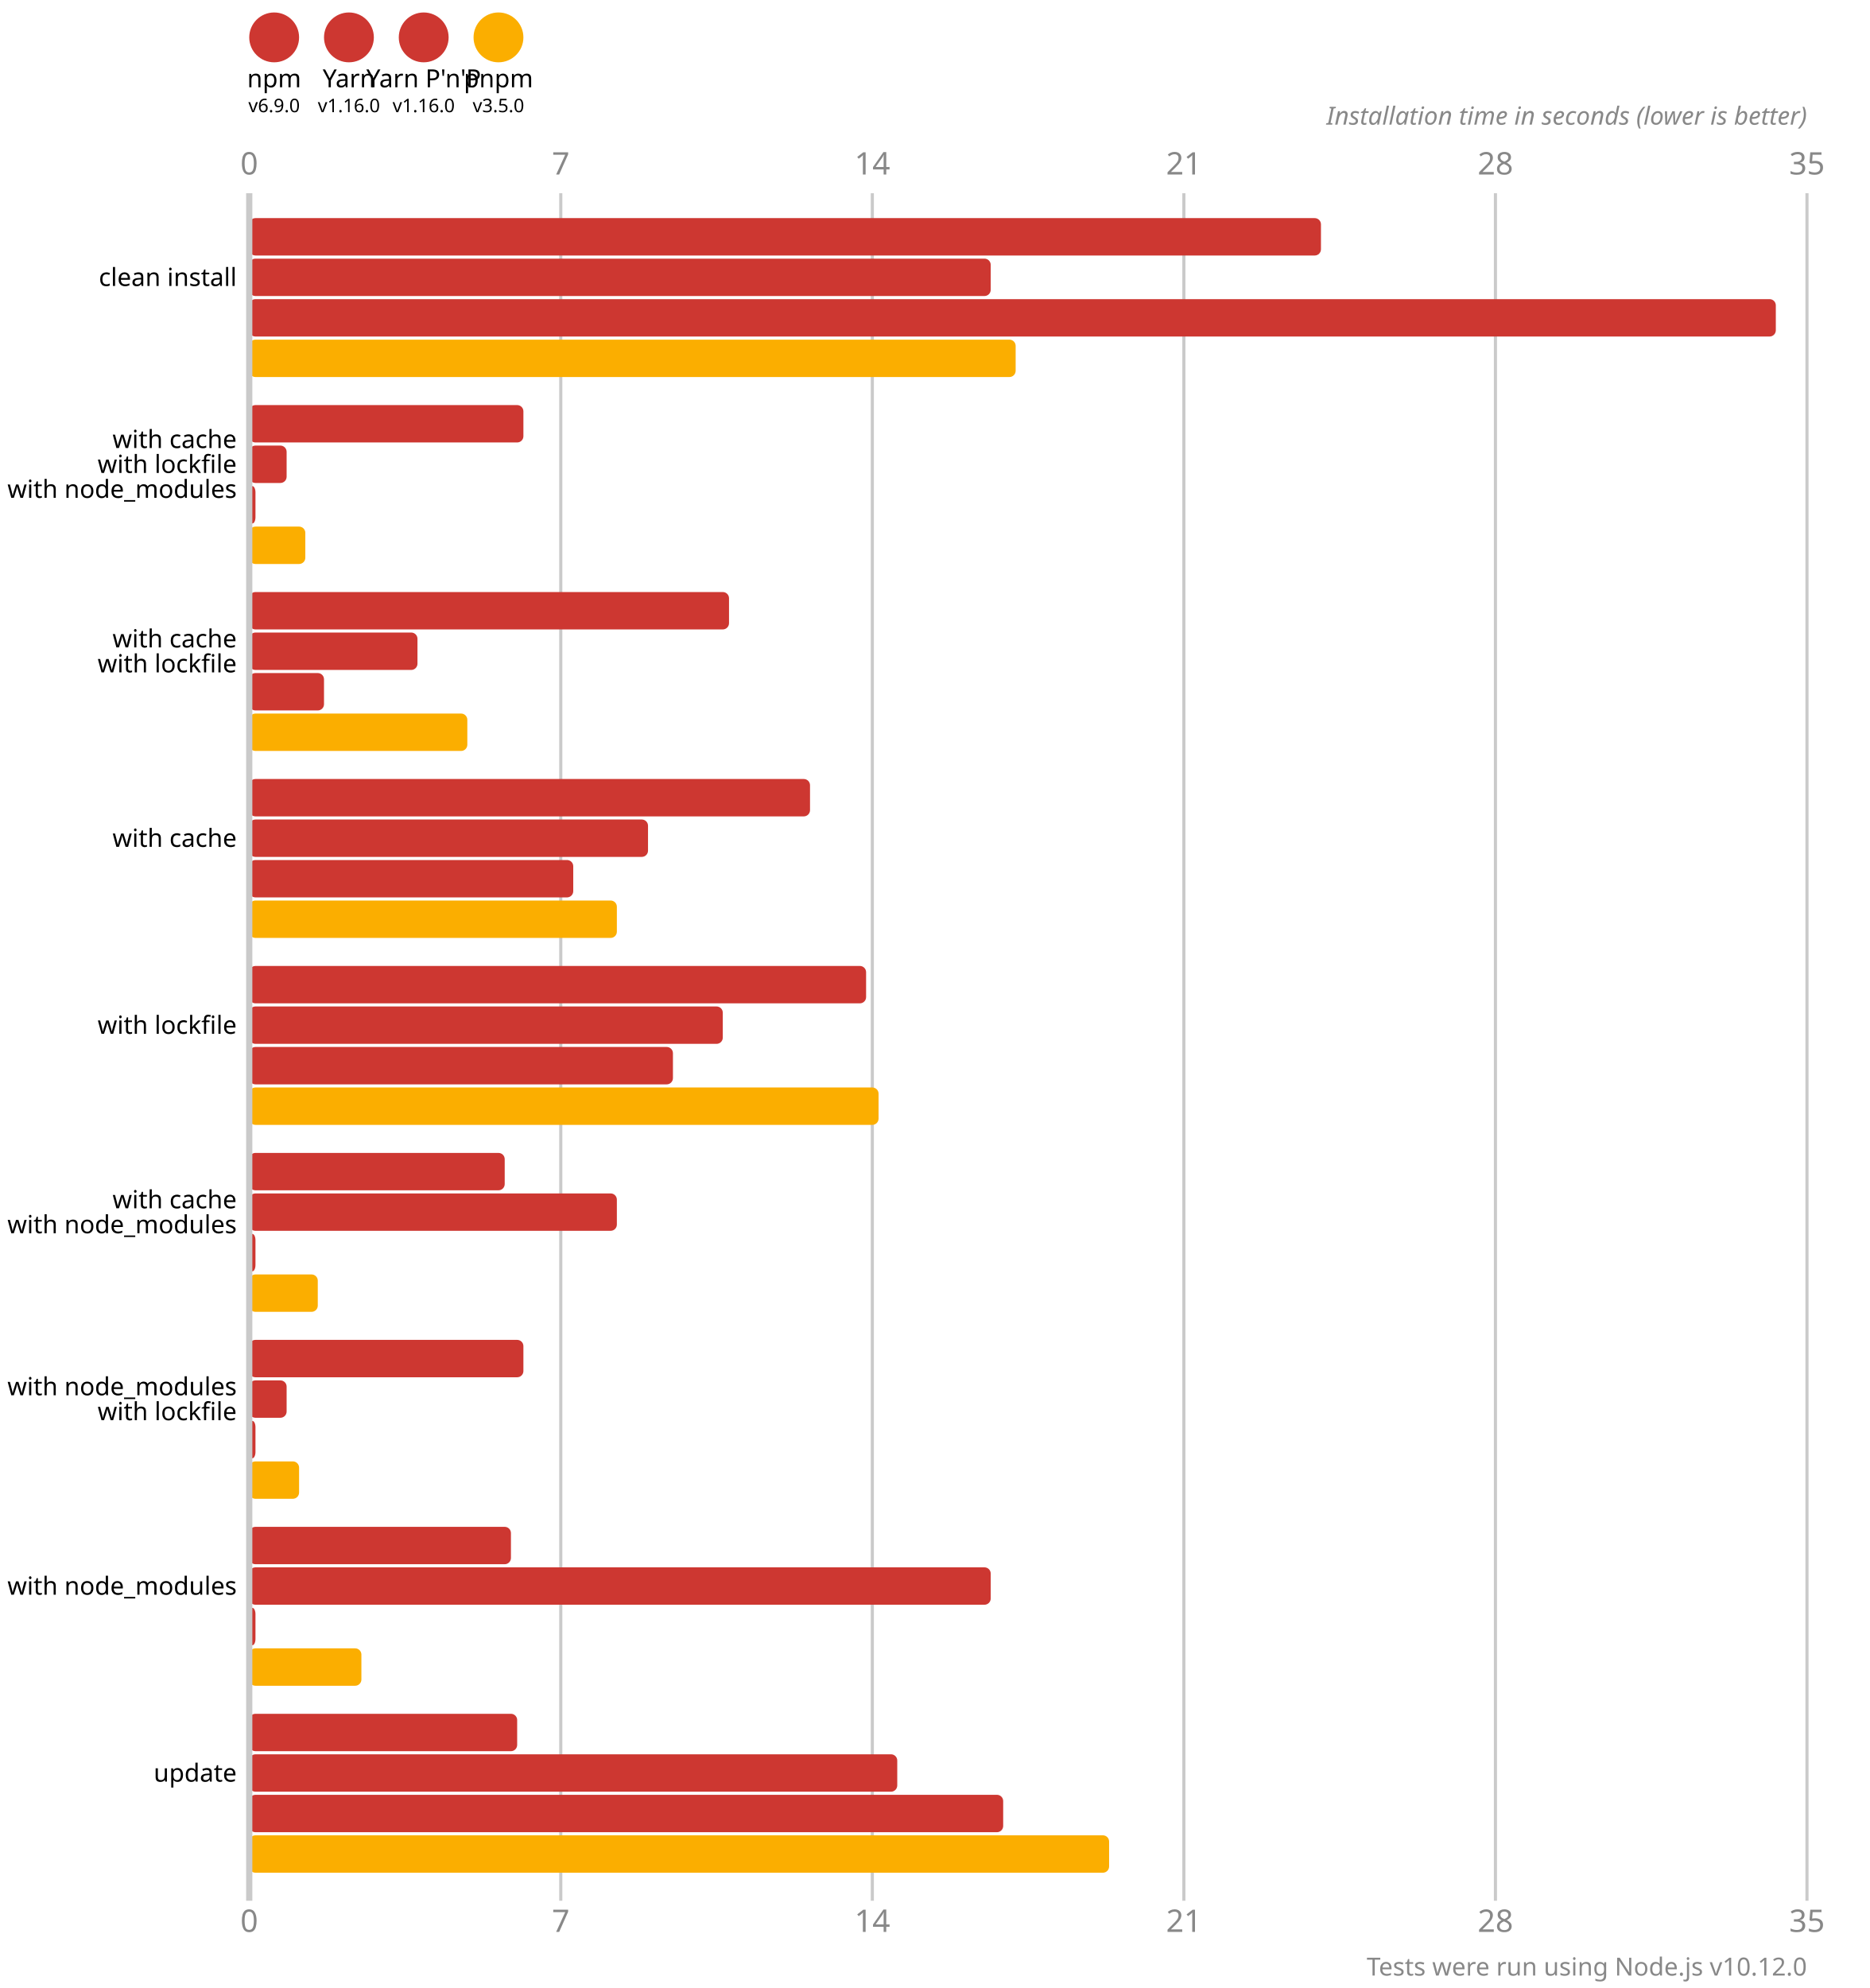
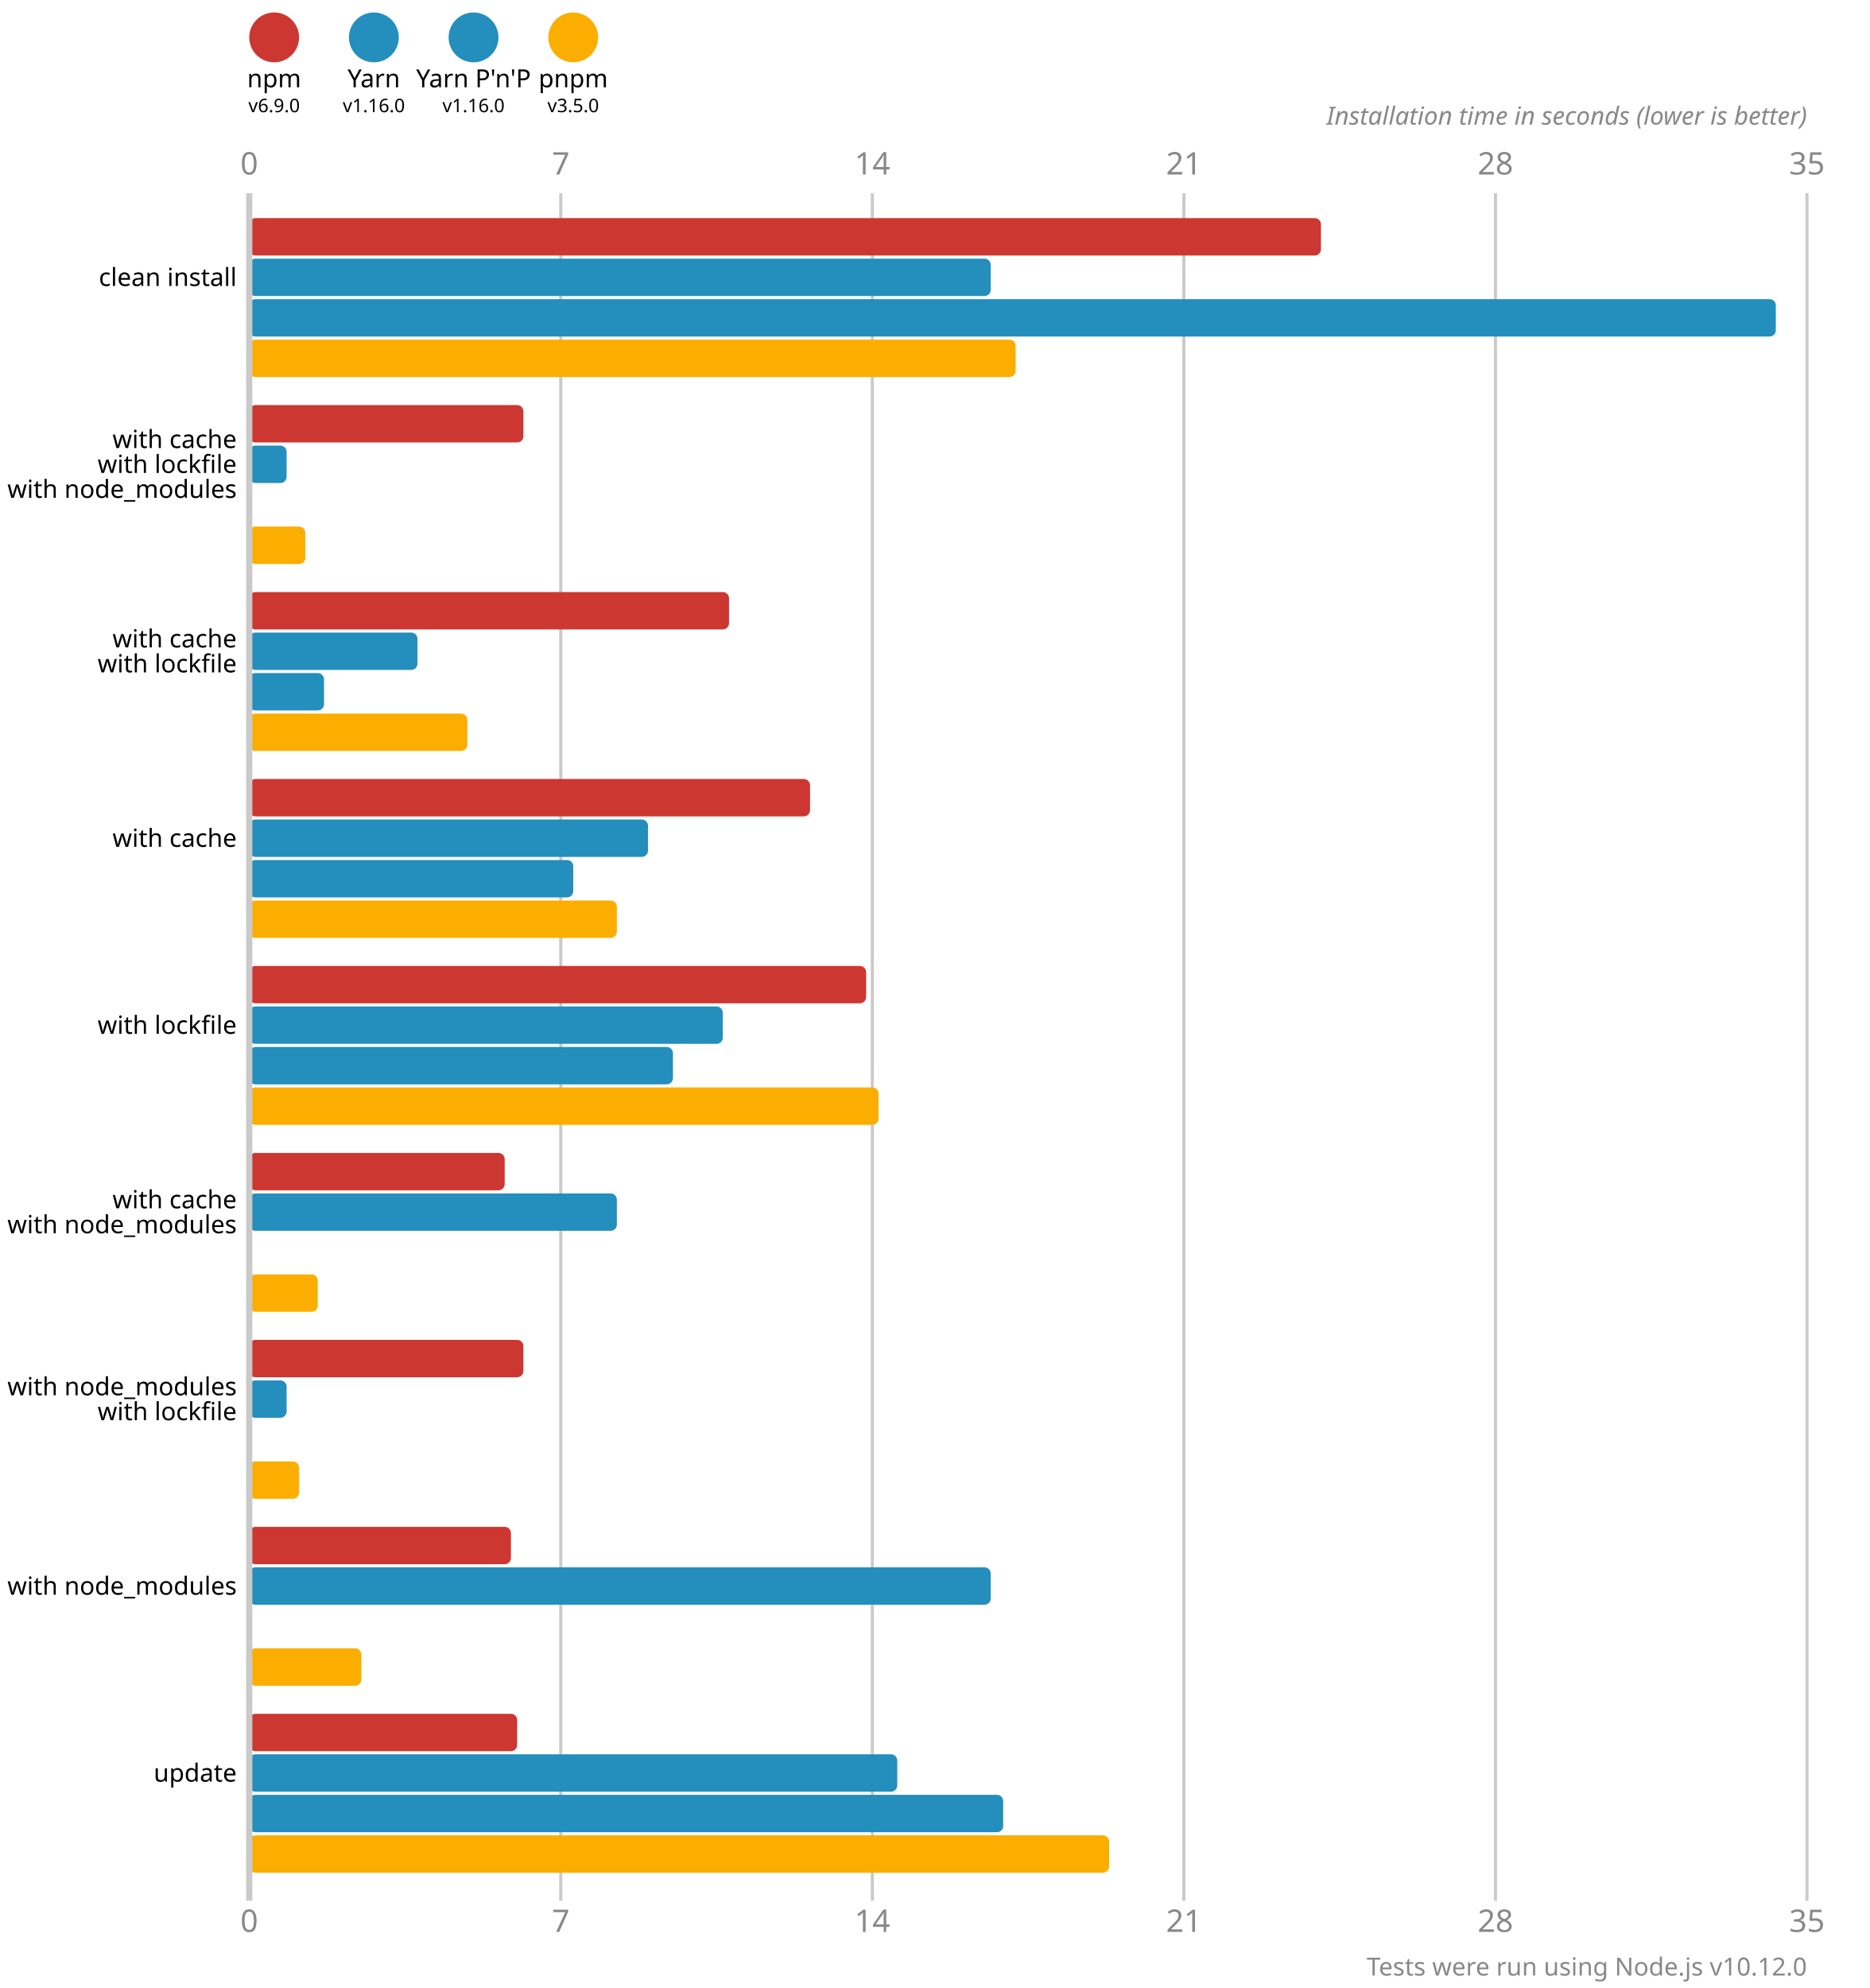
<svg xmlns="http://www.w3.org/2000/svg" version="1.1" viewBox="0 0 300 319">
  <style>
    .font { font-family: sans-serif; }
    .s3 { font-size: 3px; }
    .s4 { font-size: 4px; }
    .s5 { font-size: 5px; }
    .line { stroke: #cacaca; }
    .width { stroke-width: 0.5; }
    .text { fill: #888; }
  </style>
  <circle cx="44" cy="6" r="4" fill="#cd3731" />
  <text x="44" y="14" class="font s4" text-anchor="middle">npm</text>
  <text x="44" y="18" class="font s3" text-anchor="middle">v6.9.0</text>
-   <circle cx="56" cy="6" r="4" fill="#cd3731" />
-   <text x="56" y="14" class="font s4" text-anchor="middle">Yarn</text>
-   <text x="56" y="18" class="font s3" text-anchor="middle">v1.16.0</text>
-   <circle cx="68" cy="6" r="4" fill="#cd3731" />
-   <text x="68" y="14" class="font s4" text-anchor="middle">Yarn P'n'P</text>
-   <text x="68" y="18" class="font s3" text-anchor="middle">v1.16.0</text>
-   <circle cx="80" cy="6" r="4" fill="#fbae00" />
-   <text x="80" y="14" class="font s4" text-anchor="middle">pnpm</text>
-   <text x="80" y="18" class="font s3" text-anchor="middle">v3.5.0</text>
+   <circle cx="60" cy="6" r="4" fill="#248ebd" />
+   <text x="60" y="14" class="font s4" text-anchor="middle">Yarn</text>
+   <text x="60" y="18" class="font s3" text-anchor="middle">v1.16.0</text>
+   <circle cx="76" cy="6" r="4" fill="#248ebd" />
+   <text x="76" y="14" class="font s4" text-anchor="middle">Yarn P'n'P</text>
+   <text x="76" y="18" class="font s3" text-anchor="middle">v1.16.0</text>
+   <circle cx="92" cy="6" r="4" fill="#fbae00" />
+   <text x="92" y="14" class="font s4" text-anchor="middle">pnpm</text>
+   <text x="92" y="18" class="font s3" text-anchor="middle">v3.5.0</text>
  <text x="40" y="28" class="font s5 text" text-anchor="middle">0</text>
  <text x="40" y="310" class="font s5 text" text-anchor="middle">0</text>
  <line x1="90" y1="31" x2="90" y2="305" class="line width" />
  <text x="90" y="28" class="font s5 text" text-anchor="middle">7</text>
  <text x="90" y="310" class="font s5 text" text-anchor="middle">7</text>
  <line x1="140" y1="31" x2="140" y2="305" class="line width" />
  <text x="140" y="28" class="font s5 text" text-anchor="middle">14</text>
  <text x="140" y="310" class="font s5 text" text-anchor="middle">14</text>
  <line x1="190" y1="31" x2="190" y2="305" class="line width" />
  <text x="190" y="28" class="font s5 text" text-anchor="middle">21</text>
  <text x="190" y="310" class="font s5 text" text-anchor="middle">21</text>
  <line x1="240" y1="31" x2="240" y2="305" class="line width" />
  <text x="240" y="28" class="font s5 text" text-anchor="middle">28</text>
  <text x="240" y="310" class="font s5 text" text-anchor="middle">28</text>
  <line x1="290" y1="31" x2="290" y2="305" class="line width" />
  <text x="290" y="28" class="font s5 text" text-anchor="middle">35</text>
  <text x="290" y="310" class="font s5 text" text-anchor="middle">35</text>
  <text x="290" y="20" class="font s4 text" font-style="italic" text-anchor="end">Installation time in seconds (lower is better)</text>
  <rect x="40" y="35" width="172" height="6" fill="#cd3731" rx="1" ry="1" />
-   <rect x="40" y="41.5" width="119" height="6" fill="#cd3731" rx="1" ry="1" />
-   <rect x="40" y="48" width="245" height="6" fill="#cd3731" rx="1" ry="1" />
+   <rect x="40" y="41.5" width="119" height="6" fill="#248ebd" rx="1" ry="1" />
+   <rect x="40" y="48" width="245" height="6" fill="#248ebd" rx="1" ry="1" />
  <rect x="40" y="54.5" width="123" height="6" fill="#fbae00" rx="1" ry="1" />
  <rect x="40" y="65" width="44" height="6" fill="#cd3731" rx="1" ry="1" />
-   <rect x="40" y="71.5" width="6" height="6" fill="#cd3731" rx="1" ry="1" />
-   <rect x="40" y="78" width="1" height="6" fill="#cd3731" rx="1" ry="1" />
+   <rect x="40" y="71.5" width="6" height="6" fill="#248ebd" rx="1" ry="1" />
+   <rect x="40" y="78" width="0" height="6" fill="#248ebd" rx="1" ry="1" />
  <rect x="40" y="84.5" width="9" height="6" fill="#fbae00" rx="1" ry="1" />
  <rect x="40" y="95" width="77" height="6" fill="#cd3731" rx="1" ry="1" />
-   <rect x="40" y="101.5" width="27" height="6" fill="#cd3731" rx="1" ry="1" />
-   <rect x="40" y="108" width="12" height="6" fill="#cd3731" rx="1" ry="1" />
+   <rect x="40" y="101.5" width="27" height="6" fill="#248ebd" rx="1" ry="1" />
+   <rect x="40" y="108" width="12" height="6" fill="#248ebd" rx="1" ry="1" />
  <rect x="40" y="114.5" width="35" height="6" fill="#fbae00" rx="1" ry="1" />
  <rect x="40" y="125" width="90" height="6" fill="#cd3731" rx="1" ry="1" />
-   <rect x="40" y="131.5" width="64" height="6" fill="#cd3731" rx="1" ry="1" />
-   <rect x="40" y="138" width="52" height="6" fill="#cd3731" rx="1" ry="1" />
+   <rect x="40" y="131.5" width="64" height="6" fill="#248ebd" rx="1" ry="1" />
+   <rect x="40" y="138" width="52" height="6" fill="#248ebd" rx="1" ry="1" />
  <rect x="40" y="144.5" width="59" height="6" fill="#fbae00" rx="1" ry="1" />
  <rect x="40" y="155" width="99" height="6" fill="#cd3731" rx="1" ry="1" />
-   <rect x="40" y="161.5" width="76" height="6" fill="#cd3731" rx="1" ry="1" />
-   <rect x="40" y="168" width="68" height="6" fill="#cd3731" rx="1" ry="1" />
+   <rect x="40" y="161.5" width="76" height="6" fill="#248ebd" rx="1" ry="1" />
+   <rect x="40" y="168" width="68" height="6" fill="#248ebd" rx="1" ry="1" />
  <rect x="40" y="174.5" width="101" height="6" fill="#fbae00" rx="1" ry="1" />
  <rect x="40" y="185" width="41" height="6" fill="#cd3731" rx="1" ry="1" />
-   <rect x="40" y="191.5" width="59" height="6" fill="#cd3731" rx="1" ry="1" />
-   <rect x="40" y="198" width="1" height="6" fill="#cd3731" rx="1" ry="1" />
+   <rect x="40" y="191.5" width="59" height="6" fill="#248ebd" rx="1" ry="1" />
+   <rect x="40" y="198" width="0" height="6" fill="#248ebd" rx="1" ry="1" />
  <rect x="40" y="204.5" width="11" height="6" fill="#fbae00" rx="1" ry="1" />
  <rect x="40" y="215" width="44" height="6" fill="#cd3731" rx="1" ry="1" />
-   <rect x="40" y="221.5" width="6" height="6" fill="#cd3731" rx="1" ry="1" />
-   <rect x="40" y="228" width="1" height="6" fill="#cd3731" rx="1" ry="1" />
+   <rect x="40" y="221.5" width="6" height="6" fill="#248ebd" rx="1" ry="1" />
+   <rect x="40" y="228" width="0" height="6" fill="#248ebd" rx="1" ry="1" />
  <rect x="40" y="234.5" width="8" height="6" fill="#fbae00" rx="1" ry="1" />
  <rect x="40" y="245" width="42" height="6" fill="#cd3731" rx="1" ry="1" />
-   <rect x="40" y="251.5" width="119" height="6" fill="#cd3731" rx="1" ry="1" />
-   <rect x="40" y="258" width="1" height="6" fill="#cd3731" rx="1" ry="1" />
+   <rect x="40" y="251.5" width="119" height="6" fill="#248ebd" rx="1" ry="1" />
+   <rect x="40" y="258" width="0" height="6" fill="#248ebd" rx="1" ry="1" />
  <rect x="40" y="264.5" width="18" height="6" fill="#fbae00" rx="1" ry="1" />
  <rect x="40" y="275" width="43" height="6" fill="#cd3731" rx="1" ry="1" />
-   <rect x="40" y="281.5" width="104" height="6" fill="#cd3731" rx="1" ry="1" />
-   <rect x="40" y="288" width="121" height="6" fill="#cd3731" rx="1" ry="1" />
+   <rect x="40" y="281.5" width="104" height="6" fill="#248ebd" rx="1" ry="1" />
+   <rect x="40" y="288" width="121" height="6" fill="#248ebd" rx="1" ry="1" />
  <rect x="40" y="294.5" width="138" height="6" fill="#fbae00" rx="1" ry="1" />
  <line x1="40" y1="31" x2="40" y2="305" class="line" />
  <text x="38" y="44.5" class="font s4" dominant-baseline="middle" text-anchor="end">clean install</text>
  <text x="38" y="70.5" class="font s4" dominant-baseline="middle" text-anchor="end">with cache</text>
  <text x="38" y="74.5" class="font s4" dominant-baseline="middle" text-anchor="end">with lockfile</text>
  <text x="38" y="78.5" class="font s4" dominant-baseline="middle" text-anchor="end">with node_modules</text>
  <text x="38" y="102.5" class="font s4" dominant-baseline="middle" text-anchor="end">with cache</text>
  <text x="38" y="106.5" class="font s4" dominant-baseline="middle" text-anchor="end">with lockfile</text>
  <text x="38" y="134.5" class="font s4" dominant-baseline="middle" text-anchor="end">with cache</text>
  <text x="38" y="164.5" class="font s4" dominant-baseline="middle" text-anchor="end">with lockfile</text>
  <text x="38" y="192.5" class="font s4" dominant-baseline="middle" text-anchor="end">with cache</text>
  <text x="38" y="196.5" class="font s4" dominant-baseline="middle" text-anchor="end">with node_modules</text>
  <text x="38" y="222.5" class="font s4" dominant-baseline="middle" text-anchor="end">with node_modules</text>
  <text x="38" y="226.5" class="font s4" dominant-baseline="middle" text-anchor="end">with lockfile</text>
  <text x="38" y="254.5" class="font s4" dominant-baseline="middle" text-anchor="end">with node_modules</text>
  <text x="38" y="284.5" class="font s4" dominant-baseline="middle" text-anchor="end">update</text>
  <text x="290" y="317" class="font s4 text" text-anchor="end">Tests were run using Node.js v10.12.0</text>
</svg>
